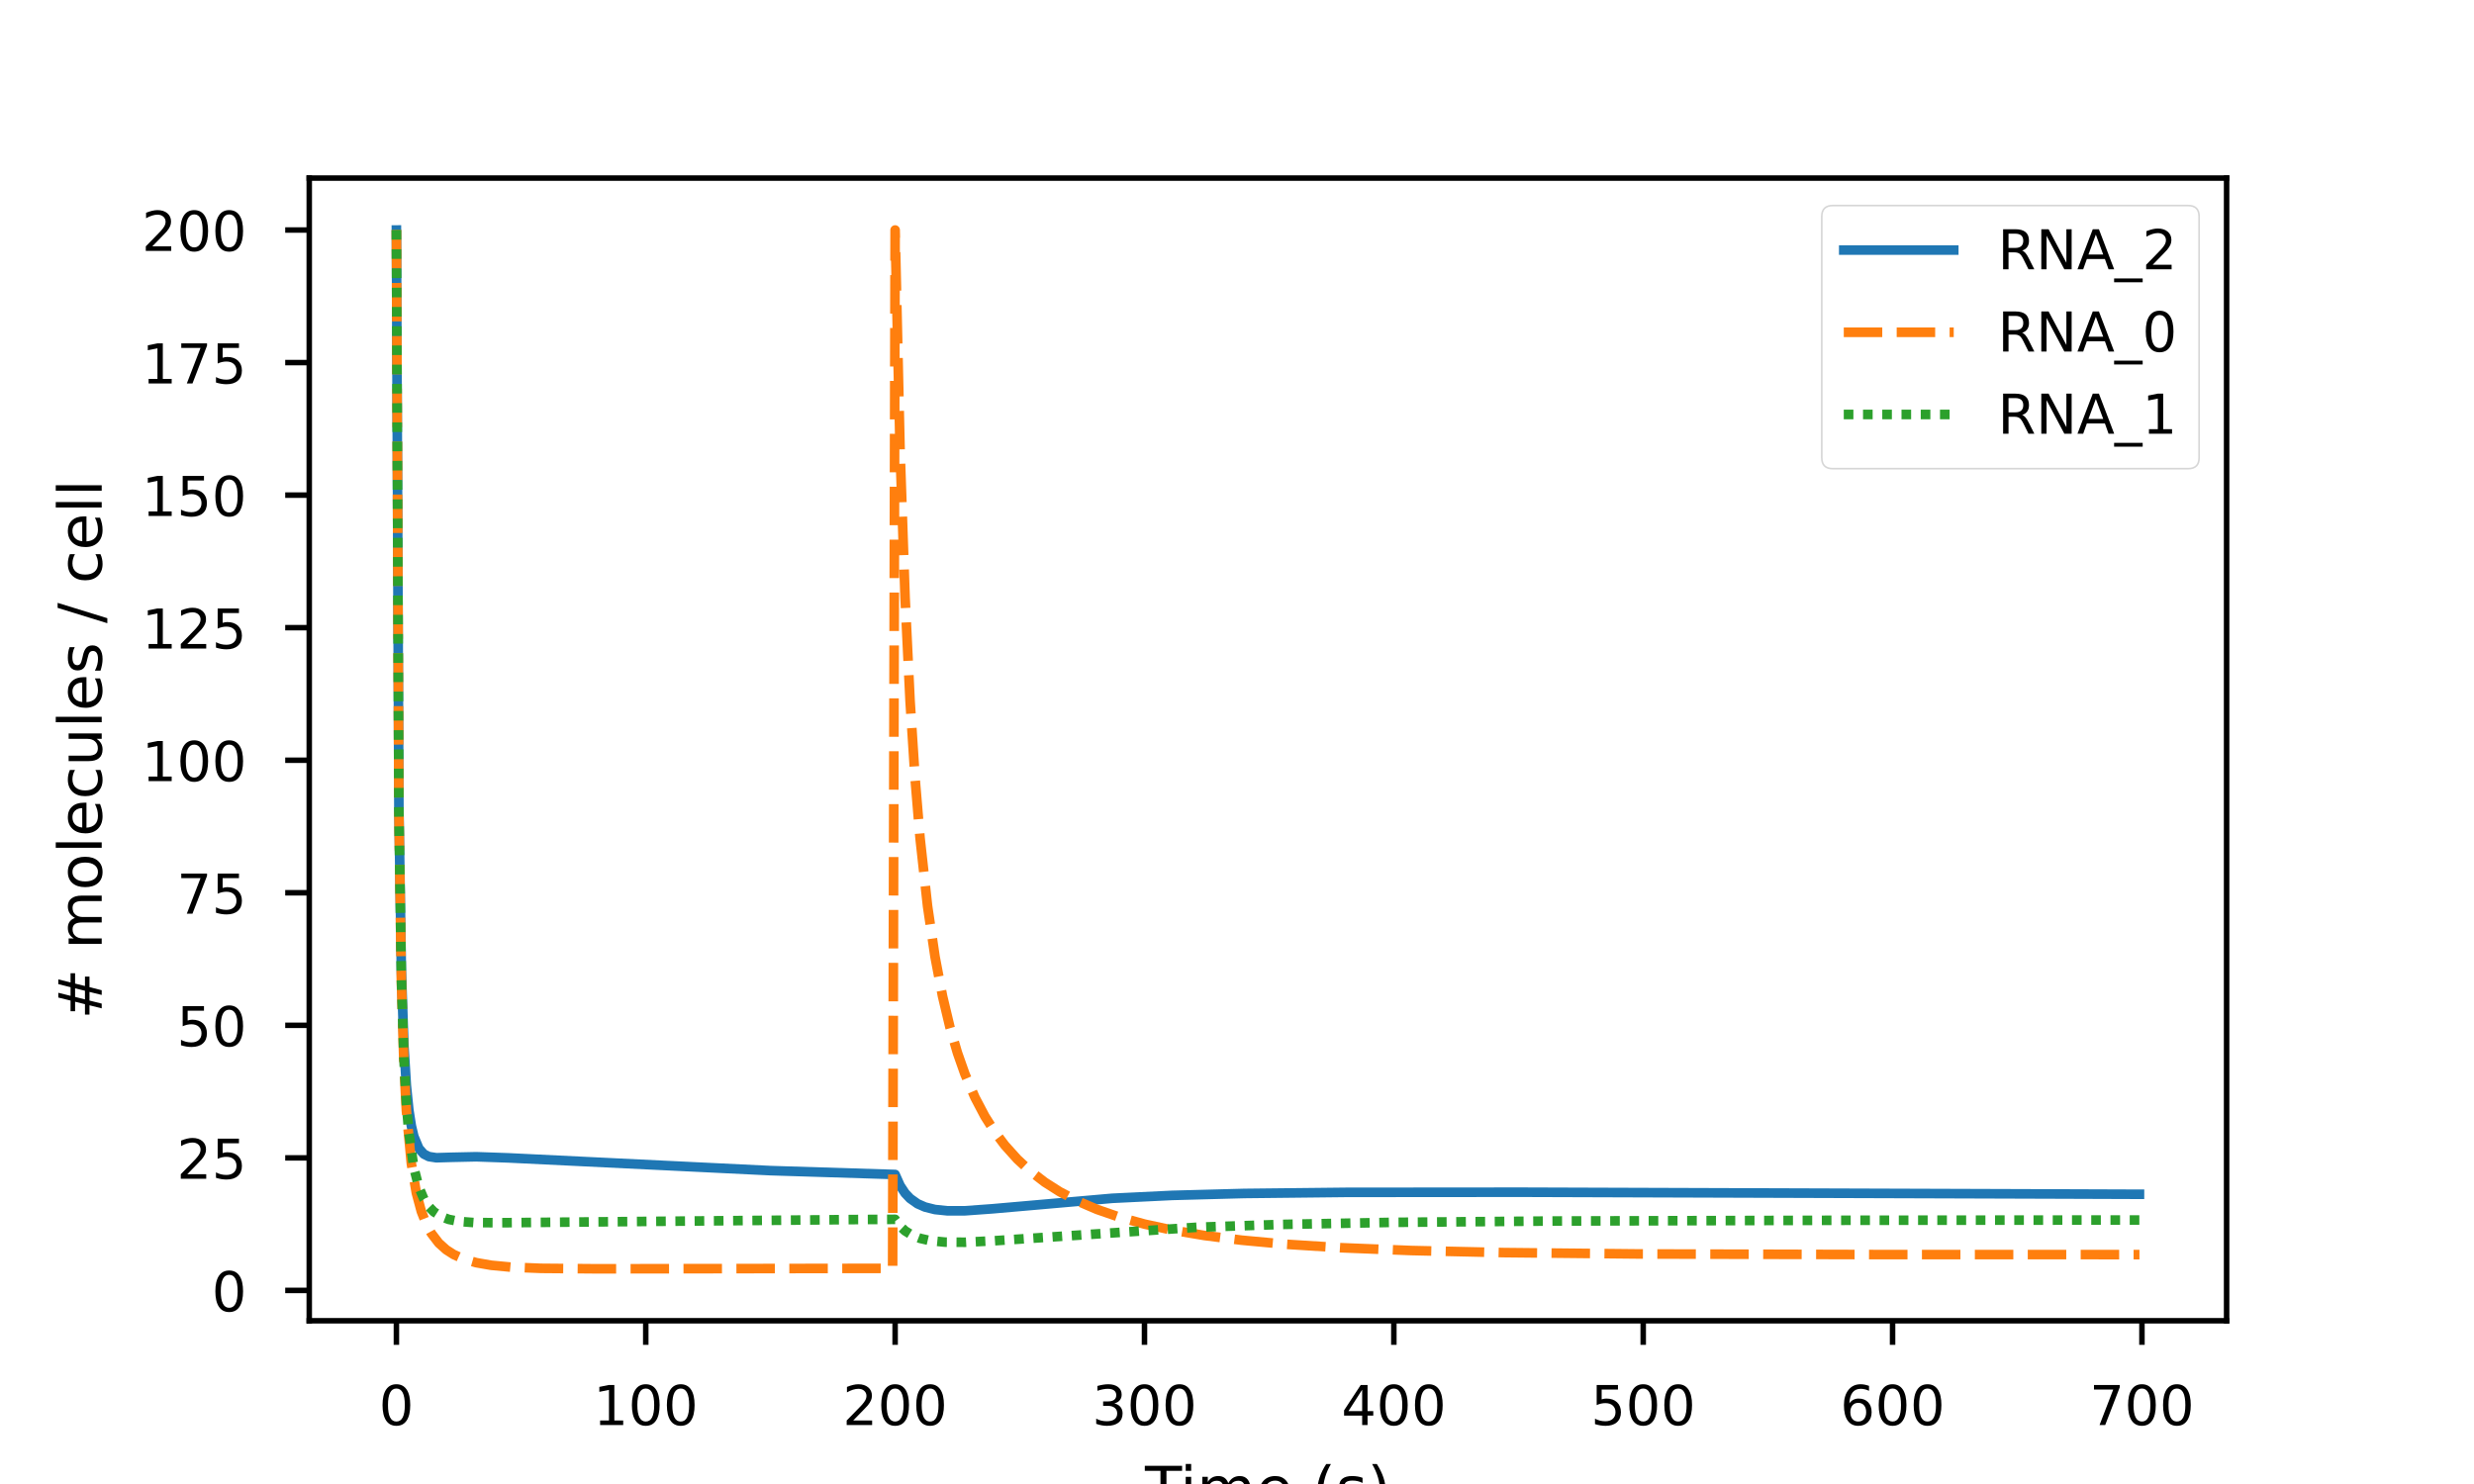
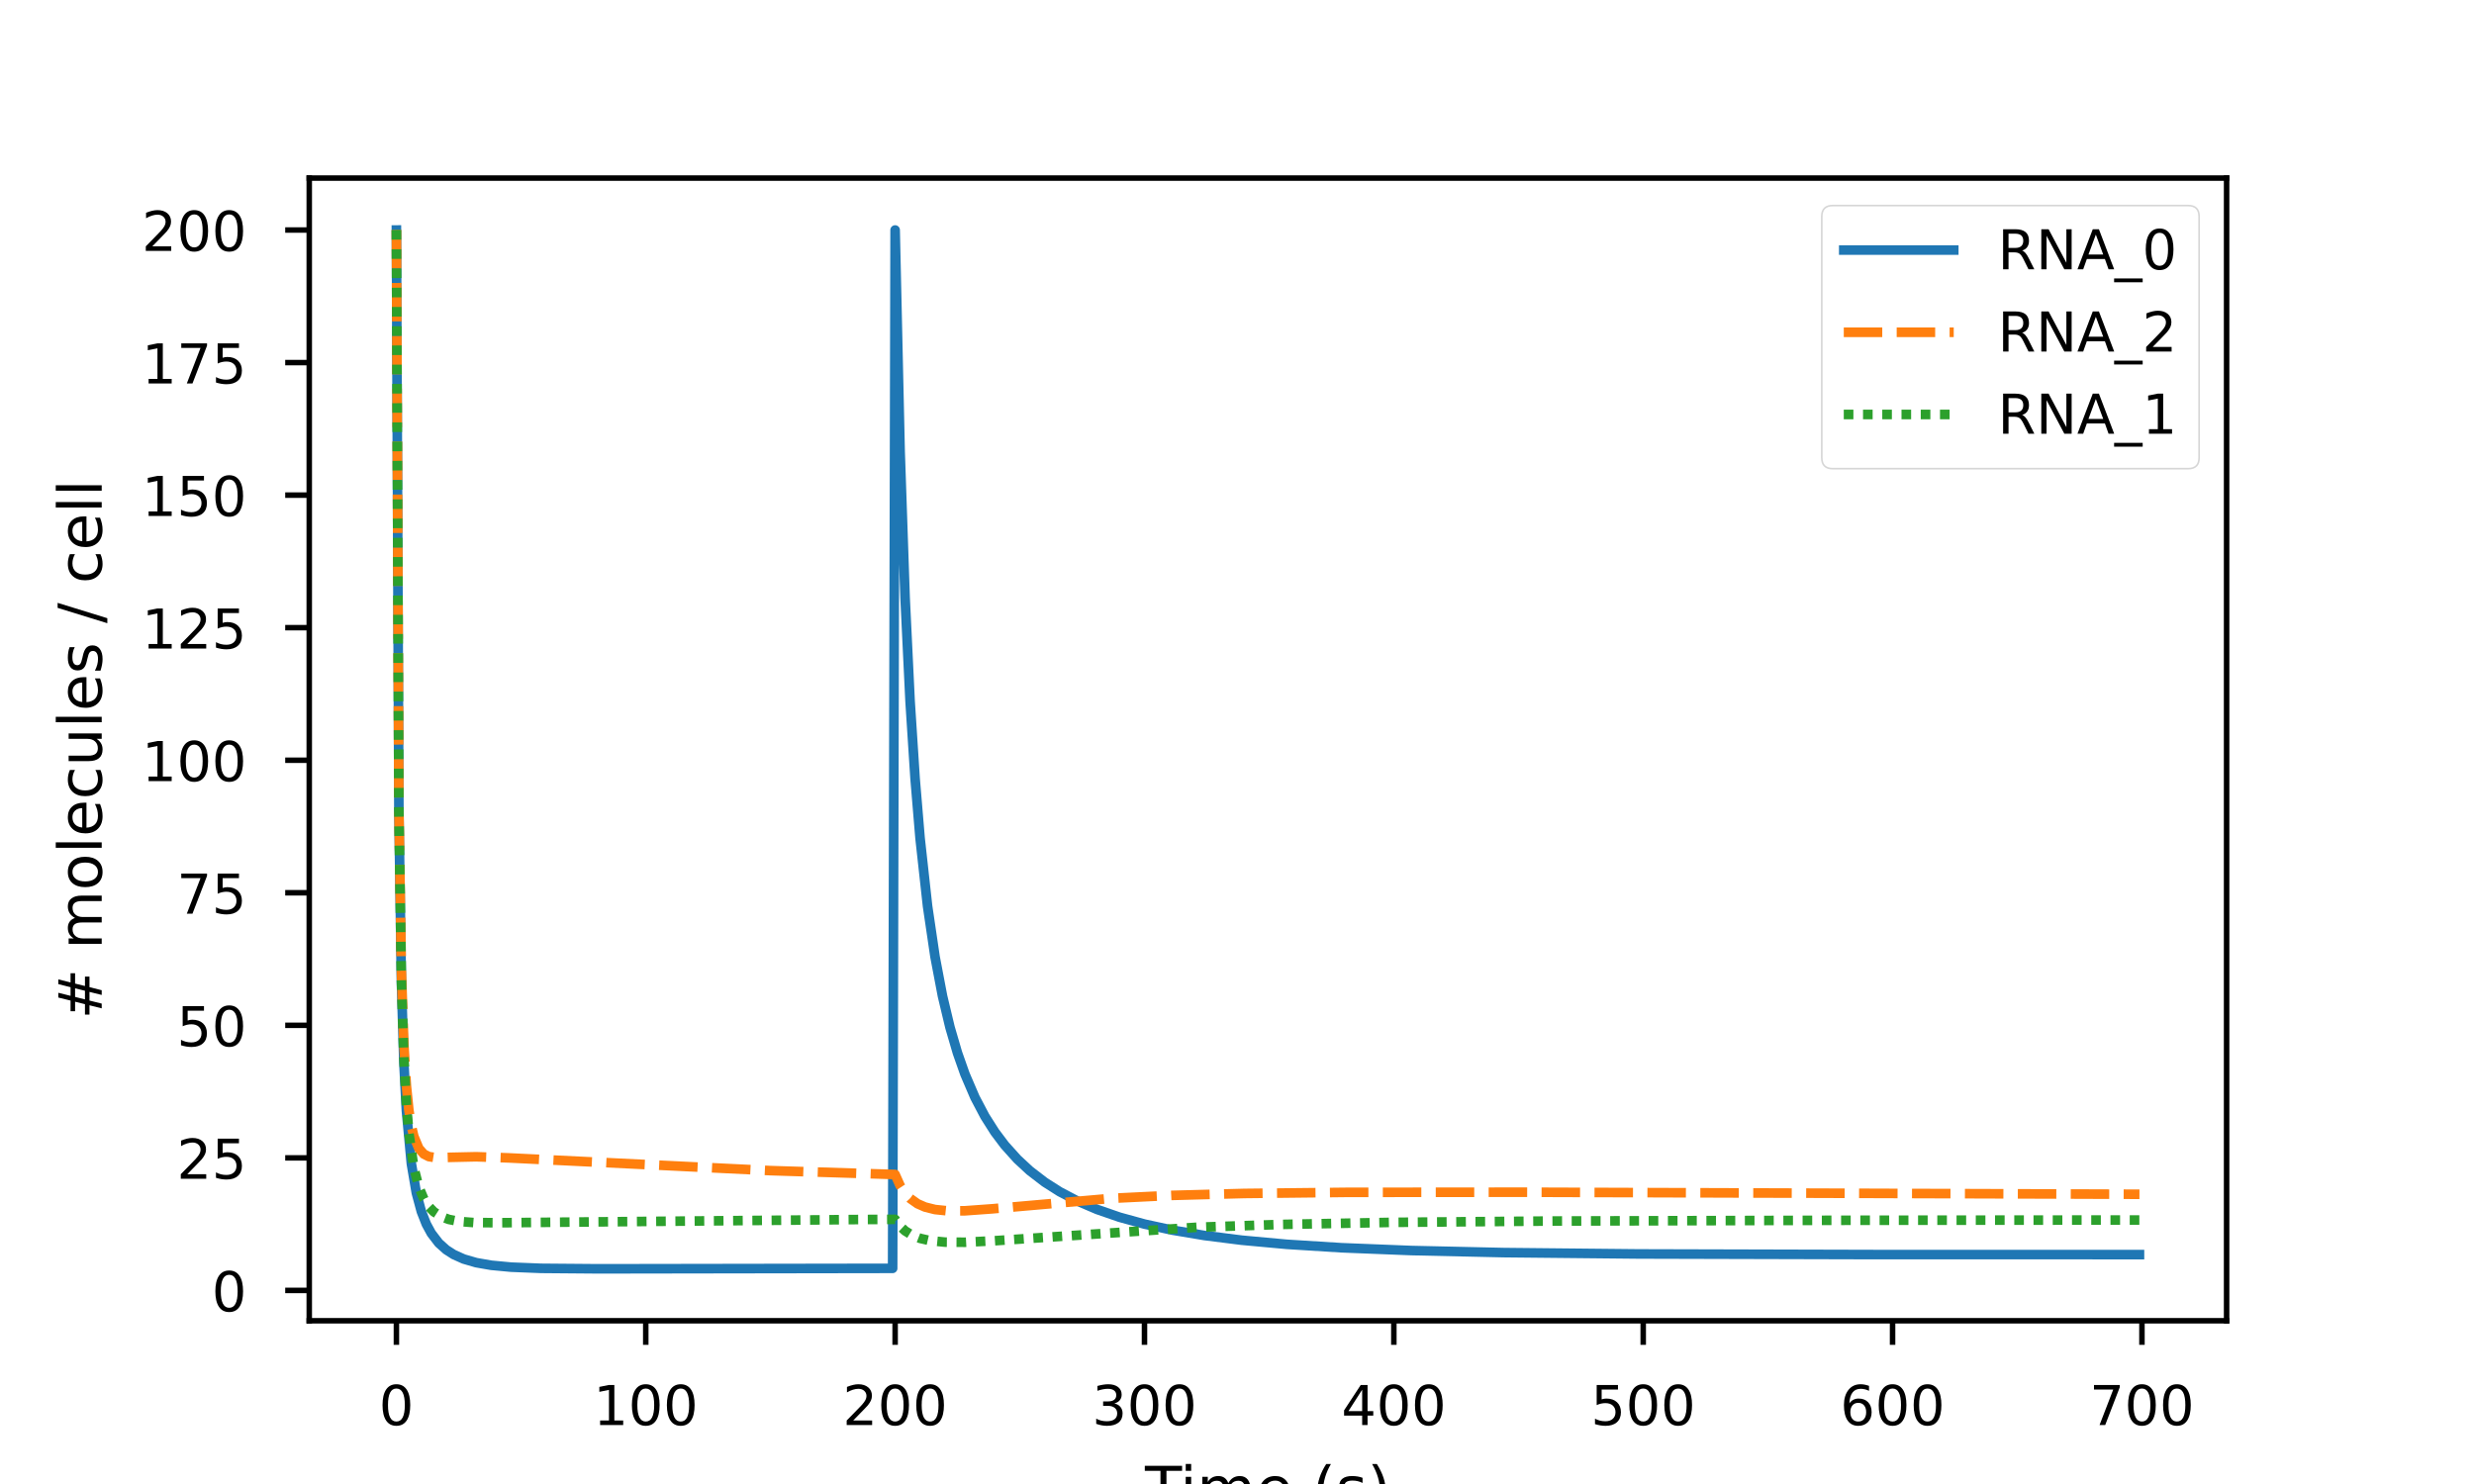
<svg xmlns="http://www.w3.org/2000/svg" xmlns:xlink="http://www.w3.org/1999/xlink" width="360pt" height="216pt" viewBox="0 0 360 216" version="1.1">
  <defs>
    <style type="text/css">*{stroke-linejoin: round; stroke-linecap: butt}</style>
  </defs>
  <g id="figure_1">
    <g id="patch_1">
      <path d="M 0 216  L 360 216  L 360 0  L 0 0  z " style="fill: #ffffff" />
    </g>
    <g id="axes_1">
      <g id="patch_2">
        <path d="M 45 192.24  L 324 192.24  L 324 25.92  L 45 25.92  z " style="fill: #ffffff" />
      </g>
      <g id="PolyCollection_1" />
      <g id="PolyCollection_2" />
      <g id="PolyCollection_3" />
      <g id="matplotlib.axis_1">
        <g id="xtick_1">
          <g id="line2d_1">
            <defs>
-               <path id="me1e44f537f" d="M 0 0  L 0 3.5  " style="stroke: #000000; stroke-width: 0.8" />
+               <path id="m351ae00baf" d="M 0 0  L 0 3.5  " style="stroke: #000000; stroke-width: 0.8" />
            </defs>
            <g>
-               <use xlink:href="#me1e44f537f" x="57.682" y="192.24" style="stroke: #000000; stroke-width: 0.8" />
+               <use xlink:href="#m351ae00baf" x="57.682" y="192.24" style="stroke: #000000; stroke-width: 0.8" />
            </g>
          </g>
          <g id="text_1">
            <g transform="translate(55.13682 207.4187) scale(0.08 -0.08)">
              <defs>
                <path id="DejaVuSans-30" d="M 2034 4250  Q 1547 4250 1301 3770  Q 1056 3291 1056 2328  Q 1056 1369 1301 889  Q 1547 409 2034 409  Q 2525 409 2770 889  Q 3016 1369 3016 2328  Q 3016 3291 2770 3770  Q 2525 4250 2034 4250  z M 2034 4750  Q 2819 4750 3233 4129  Q 3647 3509 3647 2328  Q 3647 1150 3233 529  Q 2819 -91 2034 -91  Q 1250 -91 836 529  Q 422 1150 422 2328  Q 422 3509 836 4129  Q 1250 4750 2034 4750  z " transform="scale(0.015625)" />
              </defs>
              <use xlink:href="#DejaVuSans-30" />
            </g>
          </g>
        </g>
        <g id="xtick_2">
          <g id="line2d_2">
            <g>
-               <use xlink:href="#me1e44f537f" x="93.967" y="192.24" style="stroke: #000000; stroke-width: 0.8" />
+               <use xlink:href="#m351ae00baf" x="93.967" y="192.24" style="stroke: #000000; stroke-width: 0.8" />
            </g>
          </g>
          <g id="text_2">
            <g transform="translate(86.33242 207.4187) scale(0.08 -0.08)">
              <defs>
                <path id="DejaVuSans-31" d="M 794 531  L 1825 531  L 1825 4091  L 703 3866  L 703 4441  L 1819 4666  L 2450 4666  L 2450 531  L 3481 531  L 3481 0  L 794 0  L 794 531  z " transform="scale(0.015625)" />
              </defs>
              <use xlink:href="#DejaVuSans-31" />
              <use xlink:href="#DejaVuSans-30" x="63.623" />
              <use xlink:href="#DejaVuSans-30" x="127.246" />
            </g>
          </g>
        </g>
        <g id="xtick_3">
          <g id="line2d_3">
            <g>
-               <use xlink:href="#me1e44f537f" x="130.253" y="192.24" style="stroke: #000000; stroke-width: 0.8" />
+               <use xlink:href="#m351ae00baf" x="130.253" y="192.24" style="stroke: #000000; stroke-width: 0.8" />
            </g>
          </g>
          <g id="text_3">
            <g transform="translate(122.618 207.4187) scale(0.08 -0.08)">
              <defs>
                <path id="DejaVuSans-32" d="M 1228 531  L 3431 531  L 3431 0  L 469 0  L 469 531  Q 828 903 1448 1529  Q 2069 2156 2228 2338  Q 2531 2678 2651 2914  Q 2772 3150 2772 3378  Q 2772 3750 2511 3984  Q 2250 4219 1831 4219  Q 1534 4219 1204 4116  Q 875 4013 500 3803  L 500 4441  Q 881 4594 1212 4672  Q 1544 4750 1819 4750  Q 2544 4750 2975 4387  Q 3406 4025 3406 3419  Q 3406 3131 3298 2873  Q 3191 2616 2906 2266  Q 2828 2175 2409 1742  Q 1991 1309 1228 531  z " transform="scale(0.015625)" />
              </defs>
              <use xlink:href="#DejaVuSans-32" />
              <use xlink:href="#DejaVuSans-30" x="63.623" />
              <use xlink:href="#DejaVuSans-30" x="127.246" />
            </g>
          </g>
        </g>
        <g id="xtick_4">
          <g id="line2d_4">
            <g>
-               <use xlink:href="#me1e44f537f" x="166.539" y="192.24" style="stroke: #000000; stroke-width: 0.8" />
+               <use xlink:href="#m351ae00baf" x="166.539" y="192.24" style="stroke: #000000; stroke-width: 0.8" />
            </g>
          </g>
          <g id="text_4">
            <g transform="translate(158.9036 207.4187) scale(0.08 -0.08)">
              <defs>
                <path id="DejaVuSans-33" d="M 2597 2516  Q 3050 2419 3304 2112  Q 3559 1806 3559 1356  Q 3559 666 3084 287  Q 2609 -91 1734 -91  Q 1441 -91 1130 -33  Q 819 25 488 141  L 488 750  Q 750 597 1062 519  Q 1375 441 1716 441  Q 2309 441 2620 675  Q 2931 909 2931 1356  Q 2931 1769 2642 2001  Q 2353 2234 1838 2234  L 1294 2234  L 1294 2753  L 1863 2753  Q 2328 2753 2575 2939  Q 2822 3125 2822 3475  Q 2822 3834 2567 4026  Q 2313 4219 1838 4219  Q 1578 4219 1281 4162  Q 984 4106 628 3988  L 628 4550  Q 988 4650 1302 4700  Q 1616 4750 1894 4750  Q 2613 4750 3031 4423  Q 3450 4097 3450 3541  Q 3450 3153 3228 2886  Q 3006 2619 2597 2516  z " transform="scale(0.015625)" />
              </defs>
              <use xlink:href="#DejaVuSans-33" />
              <use xlink:href="#DejaVuSans-30" x="63.623" />
              <use xlink:href="#DejaVuSans-30" x="127.246" />
            </g>
          </g>
        </g>
        <g id="xtick_5">
          <g id="line2d_5">
            <g>
-               <use xlink:href="#me1e44f537f" x="202.824" y="192.24" style="stroke: #000000; stroke-width: 0.8" />
+               <use xlink:href="#m351ae00baf" x="202.824" y="192.24" style="stroke: #000000; stroke-width: 0.8" />
            </g>
          </g>
          <g id="text_5">
            <g transform="translate(195.1892 207.4187) scale(0.08 -0.08)">
              <defs>
                <path id="DejaVuSans-34" d="M 2419 4116  L 825 1625  L 2419 1625  L 2419 4116  z M 2253 4666  L 3047 4666  L 3047 1625  L 3713 1625  L 3713 1100  L 3047 1100  L 3047 0  L 2419 0  L 2419 1100  L 313 1100  L 313 1709  L 2253 4666  z " transform="scale(0.015625)" />
              </defs>
              <use xlink:href="#DejaVuSans-34" />
              <use xlink:href="#DejaVuSans-30" x="63.623" />
              <use xlink:href="#DejaVuSans-30" x="127.246" />
            </g>
          </g>
        </g>
        <g id="xtick_6">
          <g id="line2d_6">
            <g>
-               <use xlink:href="#me1e44f537f" x="239.11" y="192.24" style="stroke: #000000; stroke-width: 0.8" />
+               <use xlink:href="#m351ae00baf" x="239.11" y="192.24" style="stroke: #000000; stroke-width: 0.8" />
            </g>
          </g>
          <g id="text_6">
            <g transform="translate(231.4748 207.4187) scale(0.08 -0.08)">
              <defs>
                <path id="DejaVuSans-35" d="M 691 4666  L 3169 4666  L 3169 4134  L 1269 4134  L 1269 2991  Q 1406 3038 1543 3061  Q 1681 3084 1819 3084  Q 2600 3084 3056 2656  Q 3513 2228 3513 1497  Q 3513 744 3044 326  Q 2575 -91 1722 -91  Q 1428 -91 1123 -41  Q 819 9 494 109  L 494 744  Q 775 591 1075 516  Q 1375 441 1709 441  Q 2250 441 2565 725  Q 2881 1009 2881 1497  Q 2881 1984 2565 2268  Q 2250 2553 1709 2553  Q 1456 2553 1204 2497  Q 953 2441 691 2322  L 691 4666  z " transform="scale(0.015625)" />
              </defs>
              <use xlink:href="#DejaVuSans-35" />
              <use xlink:href="#DejaVuSans-30" x="63.623" />
              <use xlink:href="#DejaVuSans-30" x="127.246" />
            </g>
          </g>
        </g>
        <g id="xtick_7">
          <g id="line2d_7">
            <g>
-               <use xlink:href="#me1e44f537f" x="275.395" y="192.24" style="stroke: #000000; stroke-width: 0.8" />
+               <use xlink:href="#m351ae00baf" x="275.395" y="192.24" style="stroke: #000000; stroke-width: 0.8" />
            </g>
          </g>
          <g id="text_7">
            <g transform="translate(267.7604 207.4187) scale(0.08 -0.08)">
              <defs>
                <path id="DejaVuSans-36" d="M 2113 2584  Q 1688 2584 1439 2293  Q 1191 2003 1191 1497  Q 1191 994 1439 701  Q 1688 409 2113 409  Q 2538 409 2786 701  Q 3034 994 3034 1497  Q 3034 2003 2786 2293  Q 2538 2584 2113 2584  z M 3366 4563  L 3366 3988  Q 3128 4100 2886 4159  Q 2644 4219 2406 4219  Q 1781 4219 1451 3797  Q 1122 3375 1075 2522  Q 1259 2794 1537 2939  Q 1816 3084 2150 3084  Q 2853 3084 3261 2657  Q 3669 2231 3669 1497  Q 3669 778 3244 343  Q 2819 -91 2113 -91  Q 1303 -91 875 529  Q 447 1150 447 2328  Q 447 3434 972 4092  Q 1497 4750 2381 4750  Q 2619 4750 2861 4703  Q 3103 4656 3366 4563  z " transform="scale(0.015625)" />
              </defs>
              <use xlink:href="#DejaVuSans-36" />
              <use xlink:href="#DejaVuSans-30" x="63.623" />
              <use xlink:href="#DejaVuSans-30" x="127.246" />
            </g>
          </g>
        </g>
        <g id="xtick_8">
          <g id="line2d_8">
            <g>
-               <use xlink:href="#me1e44f537f" x="311.681" y="192.24" style="stroke: #000000; stroke-width: 0.8" />
+               <use xlink:href="#m351ae00baf" x="311.681" y="192.24" style="stroke: #000000; stroke-width: 0.8" />
            </g>
          </g>
          <g id="text_8">
            <g transform="translate(304.046 207.4187) scale(0.08 -0.08)">
              <defs>
                <path id="DejaVuSans-37" d="M 525 4666  L 3525 4666  L 3525 4397  L 1831 0  L 1172 0  L 2766 4134  L 525 4134  L 525 4666  z " transform="scale(0.015625)" />
              </defs>
              <use xlink:href="#DejaVuSans-37" />
              <use xlink:href="#DejaVuSans-30" x="63.623" />
              <use xlink:href="#DejaVuSans-30" x="127.246" />
            </g>
          </g>
        </g>
        <g id="text_9">
          <g transform="translate(166.6106 219.7691) scale(0.088 -0.088)">
            <defs>
              <path id="DejaVuSans-54" d="M -19 4666  L 3928 4666  L 3928 4134  L 2272 4134  L 2272 0  L 1638 0  L 1638 4134  L -19 4134  L -19 4666  z " transform="scale(0.015625)" />
              <path id="DejaVuSans-69" d="M 603 3500  L 1178 3500  L 1178 0  L 603 0  L 603 3500  z M 603 4863  L 1178 4863  L 1178 4134  L 603 4134  L 603 4863  z " transform="scale(0.015625)" />
              <path id="DejaVuSans-6d" d="M 3328 2828  Q 3544 3216 3844 3400  Q 4144 3584 4550 3584  Q 5097 3584 5394 3201  Q 5691 2819 5691 2113  L 5691 0  L 5113 0  L 5113 2094  Q 5113 2597 4934 2840  Q 4756 3084 4391 3084  Q 3944 3084 3684 2787  Q 3425 2491 3425 1978  L 3425 0  L 2847 0  L 2847 2094  Q 2847 2600 2669 2842  Q 2491 3084 2119 3084  Q 1678 3084 1418 2786  Q 1159 2488 1159 1978  L 1159 0  L 581 0  L 581 3500  L 1159 3500  L 1159 2956  Q 1356 3278 1631 3431  Q 1906 3584 2284 3584  Q 2666 3584 2933 3390  Q 3200 3197 3328 2828  z " transform="scale(0.015625)" />
              <path id="DejaVuSans-65" d="M 3597 1894  L 3597 1613  L 953 1613  Q 991 1019 1311 708  Q 1631 397 2203 397  Q 2534 397 2845 478  Q 3156 559 3463 722  L 3463 178  Q 3153 47 2828 -22  Q 2503 -91 2169 -91  Q 1331 -91 842 396  Q 353 884 353 1716  Q 353 2575 817 3079  Q 1281 3584 2069 3584  Q 2775 3584 3186 3129  Q 3597 2675 3597 1894  z M 3022 2063  Q 3016 2534 2758 2815  Q 2500 3097 2075 3097  Q 1594 3097 1305 2825  Q 1016 2553 972 2059  L 3022 2063  z " transform="scale(0.015625)" />
              <path id="DejaVuSans-20" transform="scale(0.015625)" />
              <path id="DejaVuSans-28" d="M 1984 4856  Q 1566 4138 1362 3434  Q 1159 2731 1159 2009  Q 1159 1288 1364 580  Q 1569 -128 1984 -844  L 1484 -844  Q 1016 -109 783 600  Q 550 1309 550 2009  Q 550 2706 781 3412  Q 1013 4119 1484 4856  L 1984 4856  z " transform="scale(0.015625)" />
              <path id="DejaVuSans-73" d="M 2834 3397  L 2834 2853  Q 2591 2978 2328 3040  Q 2066 3103 1784 3103  Q 1356 3103 1142 2972  Q 928 2841 928 2578  Q 928 2378 1081 2264  Q 1234 2150 1697 2047  L 1894 2003  Q 2506 1872 2764 1633  Q 3022 1394 3022 966  Q 3022 478 2636 193  Q 2250 -91 1575 -91  Q 1294 -91 989 -36  Q 684 19 347 128  L 347 722  Q 666 556 975 473  Q 1284 391 1588 391  Q 1994 391 2212 530  Q 2431 669 2431 922  Q 2431 1156 2273 1281  Q 2116 1406 1581 1522  L 1381 1569  Q 847 1681 609 1914  Q 372 2147 372 2553  Q 372 3047 722 3315  Q 1072 3584 1716 3584  Q 2034 3584 2315 3537  Q 2597 3491 2834 3397  z " transform="scale(0.015625)" />
              <path id="DejaVuSans-29" d="M 513 4856  L 1013 4856  Q 1481 4119 1714 3412  Q 1947 2706 1947 2009  Q 1947 1309 1714 600  Q 1481 -109 1013 -844  L 513 -844  Q 928 -128 1133 580  Q 1338 1288 1338 2009  Q 1338 2731 1133 3434  Q 928 4138 513 4856  z " transform="scale(0.015625)" />
            </defs>
            <use xlink:href="#DejaVuSans-54" />
            <use xlink:href="#DejaVuSans-69" x="57.959" />
            <use xlink:href="#DejaVuSans-6d" x="85.742" />
            <use xlink:href="#DejaVuSans-65" x="183.154" />
            <use xlink:href="#DejaVuSans-20" x="244.678" />
            <use xlink:href="#DejaVuSans-28" x="276.465" />
            <use xlink:href="#DejaVuSans-73" x="315.479" />
            <use xlink:href="#DejaVuSans-29" x="367.578" />
          </g>
        </g>
      </g>
      <g id="matplotlib.axis_2">
        <g id="ytick_1">
          <g id="line2d_9">
            <defs>
-               <path id="ma70164b96e" d="M 0 0  L -3.5 0  " style="stroke: #000000; stroke-width: 0.8" />
+               <path id="m57b7c9a221" d="M 0 0  L -3.5 0  " style="stroke: #000000; stroke-width: 0.8" />
            </defs>
            <g>
-               <use xlink:href="#ma70164b96e" x="45" y="187.824" style="stroke: #000000; stroke-width: 0.8" />
+               <use xlink:href="#m57b7c9a221" x="45" y="187.824" style="stroke: #000000; stroke-width: 0.8" />
            </g>
          </g>
          <g id="text_10">
            <g transform="translate(30.81 190.863) scale(0.08 -0.08)">
              <use xlink:href="#DejaVuSans-30" />
            </g>
          </g>
        </g>
        <g id="ytick_2">
          <g id="line2d_10">
            <g>
-               <use xlink:href="#ma70164b96e" x="45" y="168.531" style="stroke: #000000; stroke-width: 0.8" />
+               <use xlink:href="#m57b7c9a221" x="45" y="168.531" style="stroke: #000000; stroke-width: 0.8" />
            </g>
          </g>
          <g id="text_11">
            <g transform="translate(25.72 171.57) scale(0.08 -0.08)">
              <use xlink:href="#DejaVuSans-32" />
              <use xlink:href="#DejaVuSans-35" x="63.623" />
            </g>
          </g>
        </g>
        <g id="ytick_3">
          <g id="line2d_11">
            <g>
-               <use xlink:href="#ma70164b96e" x="45" y="149.238" style="stroke: #000000; stroke-width: 0.8" />
+               <use xlink:href="#m57b7c9a221" x="45" y="149.238" style="stroke: #000000; stroke-width: 0.8" />
            </g>
          </g>
          <g id="text_12">
            <g transform="translate(25.72 152.2771) scale(0.08 -0.08)">
              <use xlink:href="#DejaVuSans-35" />
              <use xlink:href="#DejaVuSans-30" x="63.623" />
            </g>
          </g>
        </g>
        <g id="ytick_4">
          <g id="line2d_12">
            <g>
-               <use xlink:href="#ma70164b96e" x="45" y="129.945" style="stroke: #000000; stroke-width: 0.8" />
+               <use xlink:href="#m57b7c9a221" x="45" y="129.945" style="stroke: #000000; stroke-width: 0.8" />
            </g>
          </g>
          <g id="text_13">
            <g transform="translate(25.72 132.9841) scale(0.08 -0.08)">
              <use xlink:href="#DejaVuSans-37" />
              <use xlink:href="#DejaVuSans-35" x="63.623" />
            </g>
          </g>
        </g>
        <g id="ytick_5">
          <g id="line2d_13">
            <g>
-               <use xlink:href="#ma70164b96e" x="45" y="110.652" style="stroke: #000000; stroke-width: 0.8" />
+               <use xlink:href="#m57b7c9a221" x="45" y="110.652" style="stroke: #000000; stroke-width: 0.8" />
            </g>
          </g>
          <g id="text_14">
            <g transform="translate(20.63 113.6912) scale(0.08 -0.08)">
              <use xlink:href="#DejaVuSans-31" />
              <use xlink:href="#DejaVuSans-30" x="63.623" />
              <use xlink:href="#DejaVuSans-30" x="127.246" />
            </g>
          </g>
        </g>
        <g id="ytick_6">
          <g id="line2d_14">
            <g>
-               <use xlink:href="#ma70164b96e" x="45" y="91.359" style="stroke: #000000; stroke-width: 0.8" />
+               <use xlink:href="#m57b7c9a221" x="45" y="91.359" style="stroke: #000000; stroke-width: 0.8" />
            </g>
          </g>
          <g id="text_15">
            <g transform="translate(20.63 94.39822) scale(0.08 -0.08)">
              <use xlink:href="#DejaVuSans-31" />
              <use xlink:href="#DejaVuSans-32" x="63.623" />
              <use xlink:href="#DejaVuSans-35" x="127.246" />
            </g>
          </g>
        </g>
        <g id="ytick_7">
          <g id="line2d_15">
            <g>
-               <use xlink:href="#ma70164b96e" x="45" y="72.066" style="stroke: #000000; stroke-width: 0.8" />
+               <use xlink:href="#m57b7c9a221" x="45" y="72.066" style="stroke: #000000; stroke-width: 0.8" />
            </g>
          </g>
          <g id="text_16">
            <g transform="translate(20.63 75.10527) scale(0.08 -0.08)">
              <use xlink:href="#DejaVuSans-31" />
              <use xlink:href="#DejaVuSans-35" x="63.623" />
              <use xlink:href="#DejaVuSans-30" x="127.246" />
            </g>
          </g>
        </g>
        <g id="ytick_8">
          <g id="line2d_16">
            <g>
-               <use xlink:href="#ma70164b96e" x="45" y="52.773" style="stroke: #000000; stroke-width: 0.8" />
+               <use xlink:href="#m57b7c9a221" x="45" y="52.773" style="stroke: #000000; stroke-width: 0.8" />
            </g>
          </g>
          <g id="text_17">
            <g transform="translate(20.63 55.81232) scale(0.08 -0.08)">
              <use xlink:href="#DejaVuSans-31" />
              <use xlink:href="#DejaVuSans-37" x="63.623" />
              <use xlink:href="#DejaVuSans-35" x="127.246" />
            </g>
          </g>
        </g>
        <g id="ytick_9">
          <g id="line2d_17">
            <g>
-               <use xlink:href="#ma70164b96e" x="45" y="33.48" style="stroke: #000000; stroke-width: 0.8" />
+               <use xlink:href="#m57b7c9a221" x="45" y="33.48" style="stroke: #000000; stroke-width: 0.8" />
            </g>
          </g>
          <g id="text_18">
            <g transform="translate(20.63 36.51937) scale(0.08 -0.08)">
              <use xlink:href="#DejaVuSans-32" />
              <use xlink:href="#DejaVuSans-30" x="63.623" />
              <use xlink:href="#DejaVuSans-30" x="127.246" />
            </g>
          </g>
        </g>
        <g id="text_19">
          <g transform="translate(14.79988 148.3534) rotate(-90) scale(0.088 -0.088)">
            <defs>
              <path id="DejaVuSans-23" d="M 3272 2816  L 2363 2816  L 2100 1772  L 3016 1772  L 3272 2816  z M 2803 4594  L 2478 3297  L 3391 3297  L 3719 4594  L 4219 4594  L 3897 3297  L 4872 3297  L 4872 2816  L 3775 2816  L 3519 1772  L 4513 1772  L 4513 1294  L 3397 1294  L 3072 0  L 2572 0  L 2894 1294  L 1978 1294  L 1656 0  L 1153 0  L 1478 1294  L 494 1294  L 494 1772  L 1594 1772  L 1856 2816  L 850 2816  L 850 3297  L 1978 3297  L 2297 4594  L 2803 4594  z " transform="scale(0.015625)" />
              <path id="DejaVuSans-6f" d="M 1959 3097  Q 1497 3097 1228 2736  Q 959 2375 959 1747  Q 959 1119 1226 758  Q 1494 397 1959 397  Q 2419 397 2687 759  Q 2956 1122 2956 1747  Q 2956 2369 2687 2733  Q 2419 3097 1959 3097  z M 1959 3584  Q 2709 3584 3137 3096  Q 3566 2609 3566 1747  Q 3566 888 3137 398  Q 2709 -91 1959 -91  Q 1206 -91 779 398  Q 353 888 353 1747  Q 353 2609 779 3096  Q 1206 3584 1959 3584  z " transform="scale(0.015625)" />
              <path id="DejaVuSans-6c" d="M 603 4863  L 1178 4863  L 1178 0  L 603 0  L 603 4863  z " transform="scale(0.015625)" />
              <path id="DejaVuSans-63" d="M 3122 3366  L 3122 2828  Q 2878 2963 2633 3030  Q 2388 3097 2138 3097  Q 1578 3097 1268 2742  Q 959 2388 959 1747  Q 959 1106 1268 751  Q 1578 397 2138 397  Q 2388 397 2633 464  Q 2878 531 3122 666  L 3122 134  Q 2881 22 2623 -34  Q 2366 -91 2075 -91  Q 1284 -91 818 406  Q 353 903 353 1747  Q 353 2603 823 3093  Q 1294 3584 2113 3584  Q 2378 3584 2631 3529  Q 2884 3475 3122 3366  z " transform="scale(0.015625)" />
              <path id="DejaVuSans-75" d="M 544 1381  L 544 3500  L 1119 3500  L 1119 1403  Q 1119 906 1312 657  Q 1506 409 1894 409  Q 2359 409 2629 706  Q 2900 1003 2900 1516  L 2900 3500  L 3475 3500  L 3475 0  L 2900 0  L 2900 538  Q 2691 219 2414 64  Q 2138 -91 1772 -91  Q 1169 -91 856 284  Q 544 659 544 1381  z M 1991 3584  L 1991 3584  z " transform="scale(0.015625)" />
              <path id="DejaVuSans-2f" d="M 1625 4666  L 2156 4666  L 531 -594  L 0 -594  L 1625 4666  z " transform="scale(0.015625)" />
            </defs>
            <use xlink:href="#DejaVuSans-23" />
            <use xlink:href="#DejaVuSans-20" x="83.789" />
            <use xlink:href="#DejaVuSans-6d" x="115.576" />
            <use xlink:href="#DejaVuSans-6f" x="212.988" />
            <use xlink:href="#DejaVuSans-6c" x="274.17" />
            <use xlink:href="#DejaVuSans-65" x="301.953" />
            <use xlink:href="#DejaVuSans-63" x="363.477" />
            <use xlink:href="#DejaVuSans-75" x="418.457" />
            <use xlink:href="#DejaVuSans-6c" x="481.836" />
            <use xlink:href="#DejaVuSans-65" x="509.619" />
            <use xlink:href="#DejaVuSans-73" x="571.143" />
            <use xlink:href="#DejaVuSans-20" x="623.242" />
            <use xlink:href="#DejaVuSans-2f" x="655.029" />
            <use xlink:href="#DejaVuSans-20" x="688.721" />
            <use xlink:href="#DejaVuSans-63" x="720.508" />
            <use xlink:href="#DejaVuSans-65" x="775.488" />
            <use xlink:href="#DejaVuSans-6c" x="837.012" />
            <use xlink:href="#DejaVuSans-6c" x="864.795" />
          </g>
        </g>
      </g>
      <g id="line2d_18">
-         <path d="M 57.682 33.48  L 58.045 117.631  L 58.408 141.326  L 58.77 152.091  L 59.133 158.002  L 59.496 161.584  L 59.859 163.884  L 60.222 165.412  L 60.948 167.158  L 61.673 167.977  L 62.399 168.344  L 63.488 168.513  L 65.665 168.449  L 69.293 168.369  L 74.01 168.534  L 112.11 170.387  L 130.253 170.95  L 130.979 172.575  L 131.704 173.67  L 132.43 174.439  L 133.519 175.209  L 134.607 175.688  L 136.059 176.051  L 137.873 176.239  L 140.413 176.234  L 144.404 175.945  L 161.821 174.418  L 170.53 173.993  L 181.053 173.711  L 195.93 173.551  L 221.33 173.53  L 299.344 173.786  L 311.318 173.828  L 311.318 173.828  " clip-path="url(#p2a2608ed92)" style="fill: none; stroke: #1f77b4; stroke-width: 1.4; stroke-linecap: square" />
+         <path d="M 57.682 33.48  L 58.045 118.284  L 58.408 142.957  L 58.77 154.73  L 59.133 161.633  L 59.859 169.389  L 60.585 173.644  L 61.31 176.33  L 62.036 178.174  L 62.762 179.51  L 63.85 180.929  L 64.939 181.907  L 66.028 182.605  L 67.479 183.255  L 69.293 183.782  L 71.47 184.163  L 74.373 184.437  L 78.727 184.61  L 87.073 184.679  L 129.89 184.611  L 130.253 33.48  L 130.979 65.728  L 131.704 86.995  L 132.43 102.065  L 133.156 113.3  L 133.882 121.995  L 134.97 131.883  L 136.059 139.263  L 137.147 144.98  L 138.236 149.537  L 139.324 153.254  L 140.413 156.341  L 141.864 159.726  L 143.316 162.485  L 144.767 164.773  L 146.219 166.701  L 148.033 168.718  L 149.847 170.398  L 152.024 172.071  L 154.202 173.457  L 156.742 174.794  L 159.644 176.04  L 162.91 177.169  L 166.539 178.168  L 170.53 179.035  L 175.247 179.827  L 180.69 180.514  L 187.221 181.112  L 195.204 181.613  L 205.364 182.018  L 218.79 182.318  L 238.384 182.515  L 272.855 182.606  L 311.318 182.608  L 311.318 182.608  " clip-path="url(#pd05d261b39)" style="fill: none; stroke: #1f77b4; stroke-width: 1.4; stroke-linecap: square" />
      </g>
      <g id="line2d_19">
-         <path d="M 57.682 33.48  L 58.045 118.284  L 58.408 142.957  L 58.77 154.73  L 59.133 161.633  L 59.859 169.389  L 60.585 173.644  L 61.31 176.33  L 62.036 178.174  L 62.762 179.51  L 63.85 180.929  L 64.939 181.907  L 66.028 182.605  L 67.479 183.255  L 69.293 183.782  L 71.47 184.163  L 74.373 184.437  L 78.727 184.61  L 87.073 184.679  L 129.89 184.611  L 130.253 33.48  L 130.979 65.728  L 131.704 86.995  L 132.43 102.065  L 133.156 113.3  L 133.882 121.995  L 134.97 131.883  L 136.059 139.263  L 137.147 144.98  L 138.236 149.537  L 139.324 153.254  L 140.413 156.341  L 141.864 159.726  L 143.316 162.485  L 144.767 164.773  L 146.219 166.701  L 148.033 168.718  L 149.847 170.398  L 152.024 172.071  L 154.202 173.457  L 156.742 174.794  L 159.644 176.04  L 162.91 177.169  L 166.539 178.168  L 170.53 179.035  L 175.247 179.827  L 180.69 180.514  L 187.221 181.112  L 195.204 181.613  L 205.364 182.018  L 218.79 182.318  L 238.384 182.515  L 272.855 182.606  L 311.318 182.608  L 311.318 182.608  " clip-path="url(#p2a2608ed92)" style="fill: none; stroke-dasharray: 5.6,2.1; stroke-dashoffset: 0; stroke: #ff7f0e; stroke-width: 1.4" />
+         <path d="M 57.682 33.48  L 58.045 117.631  L 58.408 141.326  L 58.77 152.091  L 59.133 158.002  L 59.496 161.584  L 59.859 163.884  L 60.222 165.412  L 60.948 167.158  L 61.673 167.977  L 62.399 168.344  L 63.488 168.513  L 65.665 168.449  L 69.293 168.369  L 74.01 168.534  L 112.11 170.387  L 130.253 170.95  L 130.979 172.575  L 131.704 173.67  L 132.43 174.439  L 133.519 175.209  L 134.607 175.688  L 136.059 176.051  L 137.873 176.239  L 140.413 176.234  L 144.404 175.945  L 161.821 174.418  L 170.53 173.993  L 181.053 173.711  L 195.93 173.551  L 221.33 173.53  L 299.344 173.786  L 311.318 173.828  L 311.318 173.828  " clip-path="url(#pd05d261b39)" style="fill: none; stroke-dasharray: 5.6,2.1; stroke-dashoffset: 0; stroke: #ff7f0e; stroke-width: 1.4" />
      </g>
      <g id="line2d_20">
-         <path d="M 57.682 33.48  L 58.045 118.109  L 58.408 142.516  L 58.77 154.01  L 59.133 160.631  L 59.496 164.892  L 60.222 169.963  L 60.948 172.785  L 61.673 174.511  L 62.399 175.627  L 63.125 176.374  L 64.213 177.079  L 65.302 177.487  L 66.753 177.778  L 68.93 177.947  L 72.922 177.971  L 124.447 177.509  L 130.253 177.478  L 130.979 178.476  L 131.704 179.155  L 132.793 179.826  L 133.882 180.246  L 135.333 180.577  L 137.51 180.794  L 140.413 180.814  L 144.767 180.59  L 174.159 178.631  L 186.496 178.218  L 202.461 177.919  L 226.047 177.722  L 270.678 177.61  L 311.318 177.576  L 311.318 177.576  " clip-path="url(#p2a2608ed92)" style="fill: none; stroke-dasharray: 1.4,1.4; stroke-dashoffset: 0; stroke: #2ca02c; stroke-width: 1.4" />
+         <path d="M 57.682 33.48  L 58.045 118.109  L 58.408 142.516  L 58.77 154.01  L 59.133 160.631  L 59.496 164.892  L 60.222 169.963  L 60.948 172.785  L 61.673 174.511  L 62.399 175.627  L 63.125 176.374  L 64.213 177.079  L 65.302 177.487  L 66.753 177.778  L 68.93 177.947  L 72.922 177.971  L 124.447 177.509  L 130.253 177.478  L 130.979 178.476  L 131.704 179.155  L 132.793 179.826  L 133.882 180.246  L 135.333 180.577  L 137.51 180.794  L 140.413 180.814  L 144.767 180.59  L 174.159 178.631  L 186.496 178.218  L 202.461 177.919  L 226.047 177.722  L 270.678 177.61  L 311.318 177.576  L 311.318 177.576  " clip-path="url(#pd05d261b39)" style="fill: none; stroke-dasharray: 1.4,1.4; stroke-dashoffset: 0; stroke: #2ca02c; stroke-width: 1.4" />
      </g>
      <g id="line2d_21" />
      <g id="line2d_22" />
      <g id="line2d_23" />
      <g id="patch_3">
        <path d="M 45 192.24  L 45 25.92  " style="fill: none; stroke: #000000; stroke-width: 0.8; stroke-linejoin: miter; stroke-linecap: square" />
      </g>
      <g id="patch_4">
        <path d="M 324 192.24  L 324 25.92  " style="fill: none; stroke: #000000; stroke-width: 0.8; stroke-linejoin: miter; stroke-linecap: square" />
      </g>
      <g id="patch_5">
        <path d="M 45 192.24  L 324 192.24  " style="fill: none; stroke: #000000; stroke-width: 0.8; stroke-linejoin: miter; stroke-linecap: square" />
      </g>
      <g id="patch_6">
        <path d="M 45 25.92  L 324 25.92  " style="fill: none; stroke: #000000; stroke-width: 0.8; stroke-linejoin: miter; stroke-linecap: square" />
      </g>
      <g id="legend_1">
        <g id="patch_7">
          <path d="M 266.694 68.215  L 318.4 68.215  Q 320 68.215 320 66.615  L 320 31.52  Q 320 29.92 318.4 29.92  L 266.694 29.92  Q 265.094 29.92 265.094 31.52  L 265.094 66.615  Q 265.094 68.215 266.694 68.215  z " style="fill: #ffffff; opacity: 0.8; stroke: #cccccc; stroke-width: 0.24; stroke-linejoin: miter" />
        </g>
        <g id="line2d_24">
          <path d="M 268.294 36.399  L 276.294 36.399  L 284.294 36.399  " style="fill: none; stroke: #1f77b4; stroke-width: 1.4; stroke-linecap: square" />
        </g>
        <g id="text_20">
          <g transform="translate(290.6938 39.19875) scale(0.08 -0.08)">
            <defs>
              <path id="DejaVuSans-52" d="M 2841 2188  Q 3044 2119 3236 1894  Q 3428 1669 3622 1275  L 4263 0  L 3584 0  L 2988 1197  Q 2756 1666 2539 1819  Q 2322 1972 1947 1972  L 1259 1972  L 1259 0  L 628 0  L 628 4666  L 2053 4666  Q 2853 4666 3247 4331  Q 3641 3997 3641 3322  Q 3641 2881 3436 2590  Q 3231 2300 2841 2188  z M 1259 4147  L 1259 2491  L 2053 2491  Q 2509 2491 2742 2702  Q 2975 2913 2975 3322  Q 2975 3731 2742 3939  Q 2509 4147 2053 4147  L 1259 4147  z " transform="scale(0.015625)" />
              <path id="DejaVuSans-4e" d="M 628 4666  L 1478 4666  L 3547 763  L 3547 4666  L 4159 4666  L 4159 0  L 3309 0  L 1241 3903  L 1241 0  L 628 0  L 628 4666  z " transform="scale(0.015625)" />
              <path id="DejaVuSans-41" d="M 2188 4044  L 1331 1722  L 3047 1722  L 2188 4044  z M 1831 4666  L 2547 4666  L 4325 0  L 3669 0  L 3244 1197  L 1141 1197  L 716 0  L 50 0  L 1831 4666  z " transform="scale(0.015625)" />
              <path id="DejaVuSans-5f" d="M 3263 -1063  L 3263 -1509  L -63 -1509  L -63 -1063  L 3263 -1063  z " transform="scale(0.015625)" />
            </defs>
            <use xlink:href="#DejaVuSans-52" />
            <use xlink:href="#DejaVuSans-4e" x="69.482" />
            <use xlink:href="#DejaVuSans-41" x="144.287" />
            <use xlink:href="#DejaVuSans-5f" x="212.695" />
-             <use xlink:href="#DejaVuSans-32" x="262.695" />
+             <use xlink:href="#DejaVuSans-30" x="262.695" />
          </g>
        </g>
        <g id="line2d_25">
          <path d="M 268.294 48.364  L 276.294 48.364  L 284.294 48.364  " style="fill: none; stroke-dasharray: 5.6,2.1; stroke-dashoffset: 0; stroke: #ff7f0e; stroke-width: 1.4" />
        </g>
        <g id="text_21">
          <g transform="translate(290.6938 51.16375) scale(0.08 -0.08)">
            <use xlink:href="#DejaVuSans-52" />
            <use xlink:href="#DejaVuSans-4e" x="69.482" />
            <use xlink:href="#DejaVuSans-41" x="144.287" />
            <use xlink:href="#DejaVuSans-5f" x="212.695" />
-             <use xlink:href="#DejaVuSans-30" x="262.695" />
+             <use xlink:href="#DejaVuSans-32" x="262.695" />
          </g>
        </g>
        <g id="line2d_26">
          <path d="M 268.294 60.329  L 276.294 60.329  L 284.294 60.329  " style="fill: none; stroke-dasharray: 1.4,1.4; stroke-dashoffset: 0; stroke: #2ca02c; stroke-width: 1.4" />
        </g>
        <g id="text_22">
          <g transform="translate(290.6938 63.12875) scale(0.08 -0.08)">
            <use xlink:href="#DejaVuSans-52" />
            <use xlink:href="#DejaVuSans-4e" x="69.482" />
            <use xlink:href="#DejaVuSans-41" x="144.287" />
            <use xlink:href="#DejaVuSans-5f" x="212.695" />
            <use xlink:href="#DejaVuSans-31" x="262.695" />
          </g>
        </g>
      </g>
    </g>
  </g>
  <defs>
-     <clipPath id="p2a2608ed92">
+     <clipPath id="pd05d261b39">
      <rect x="45" y="25.92" width="279" height="166.32" />
    </clipPath>
  </defs>
</svg>
